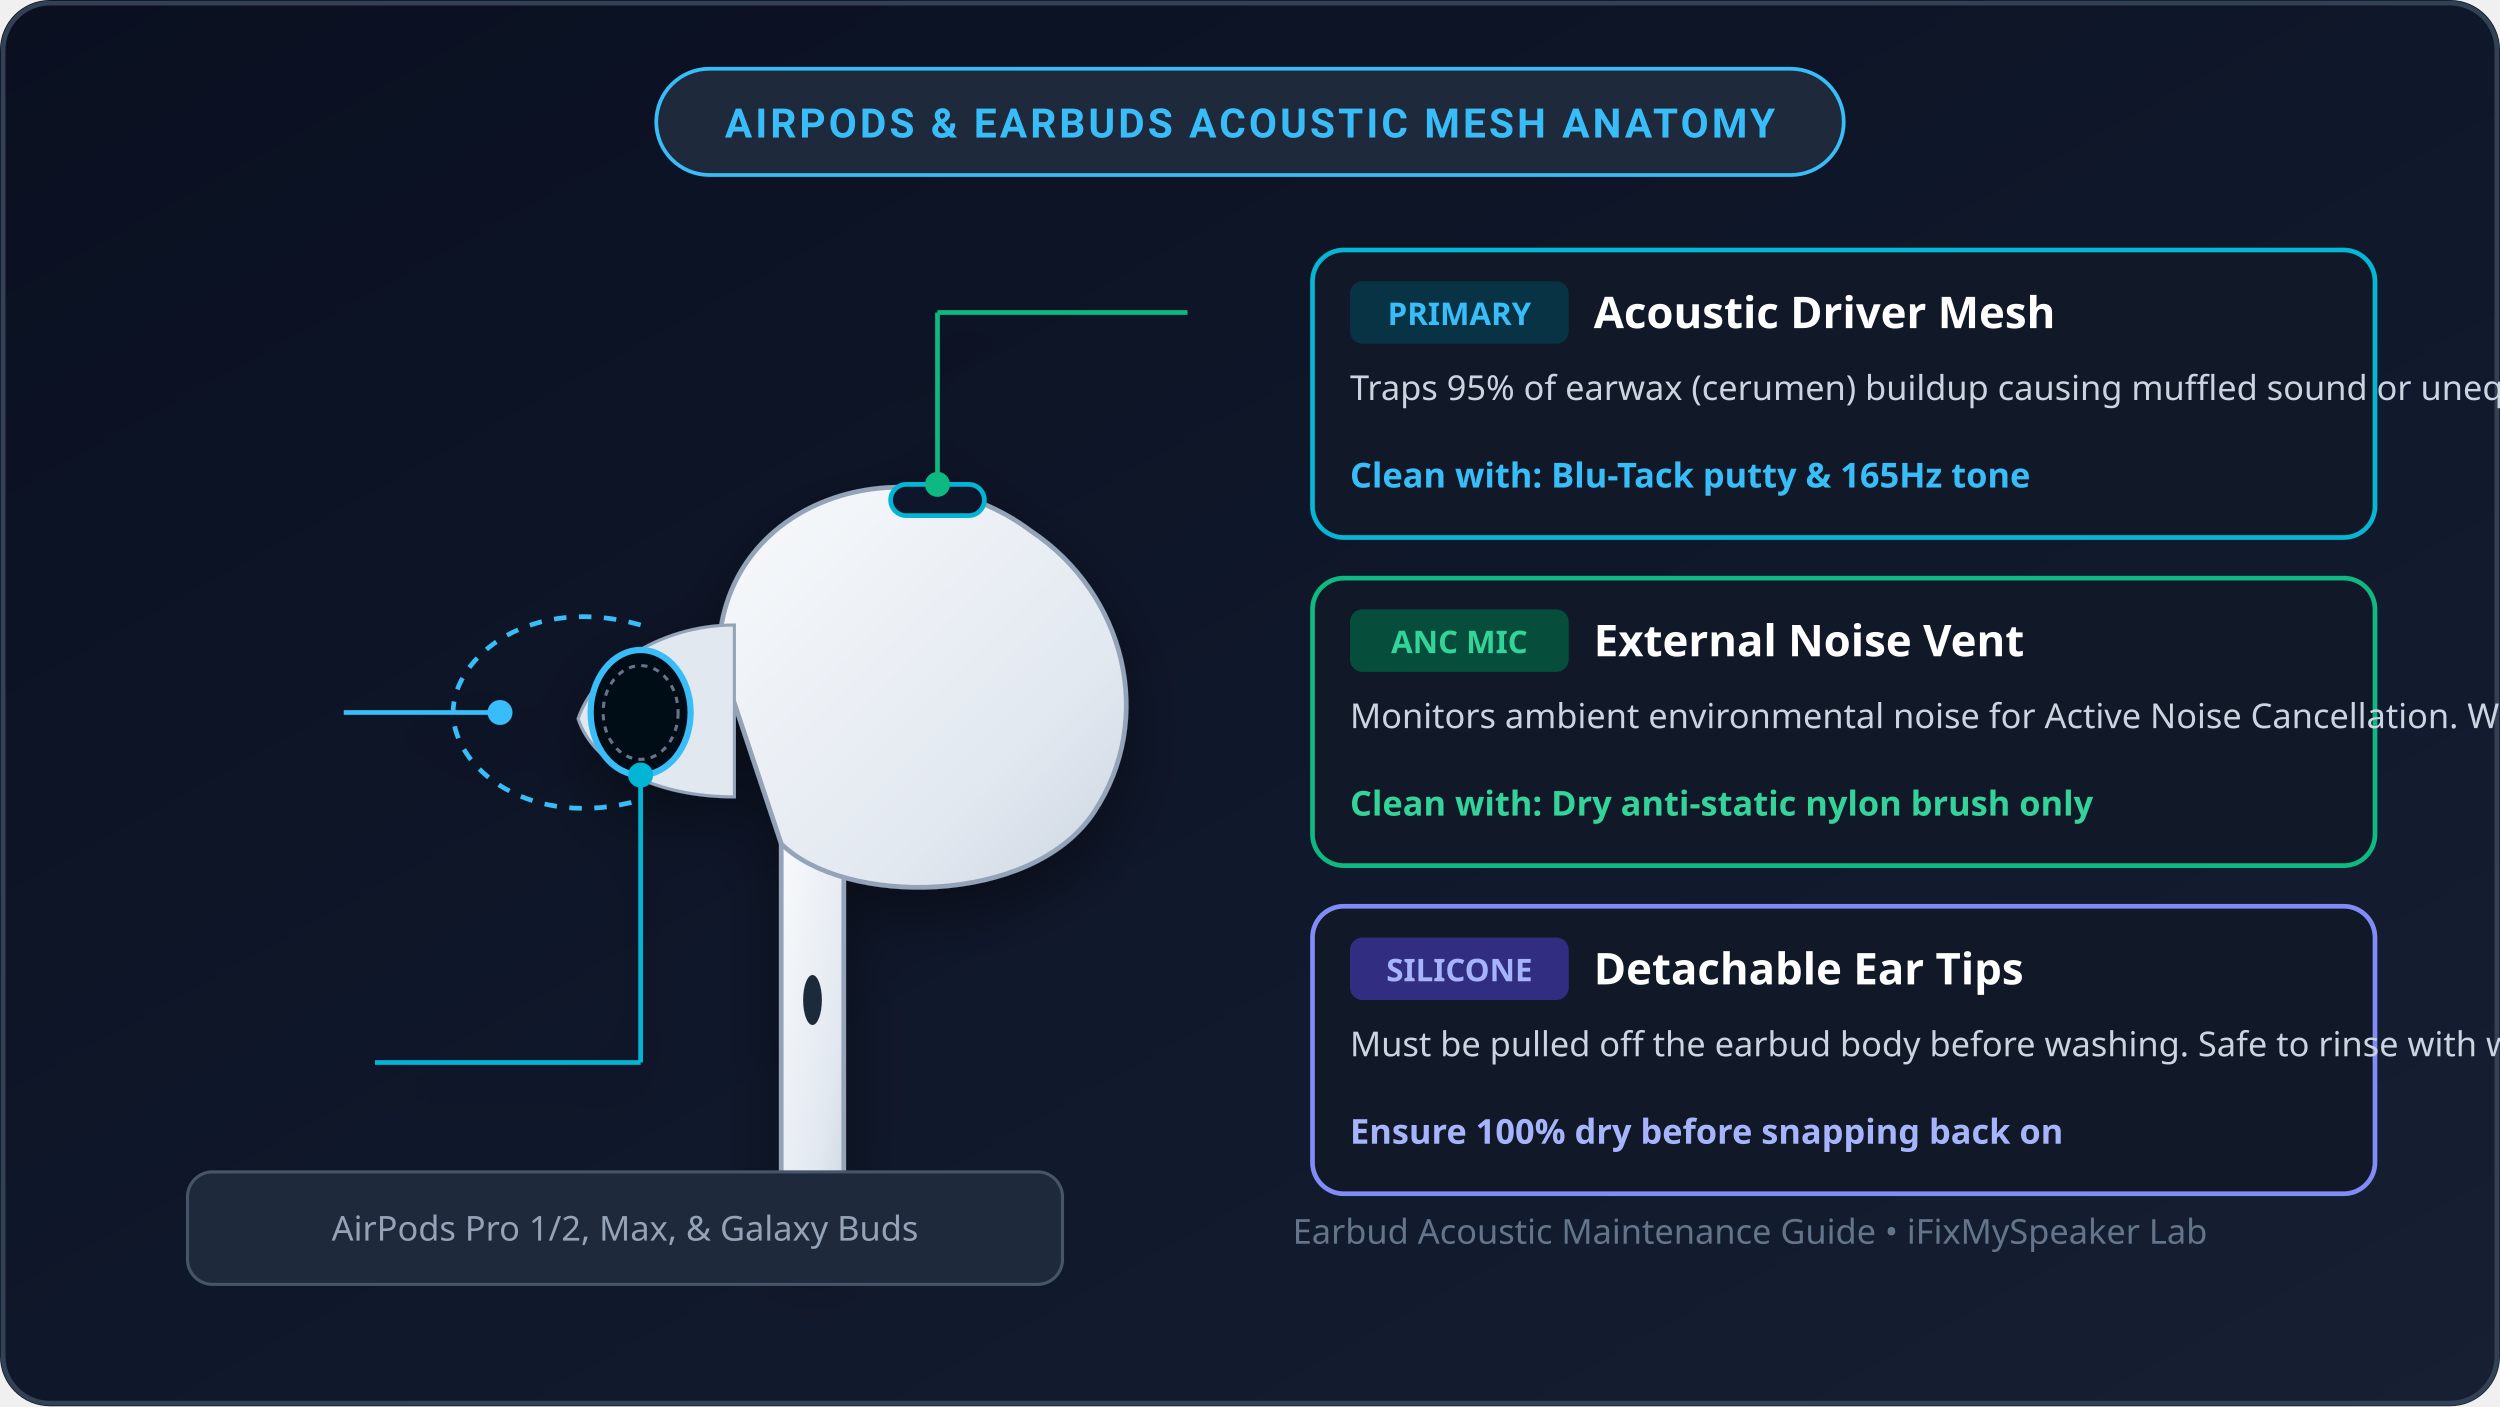
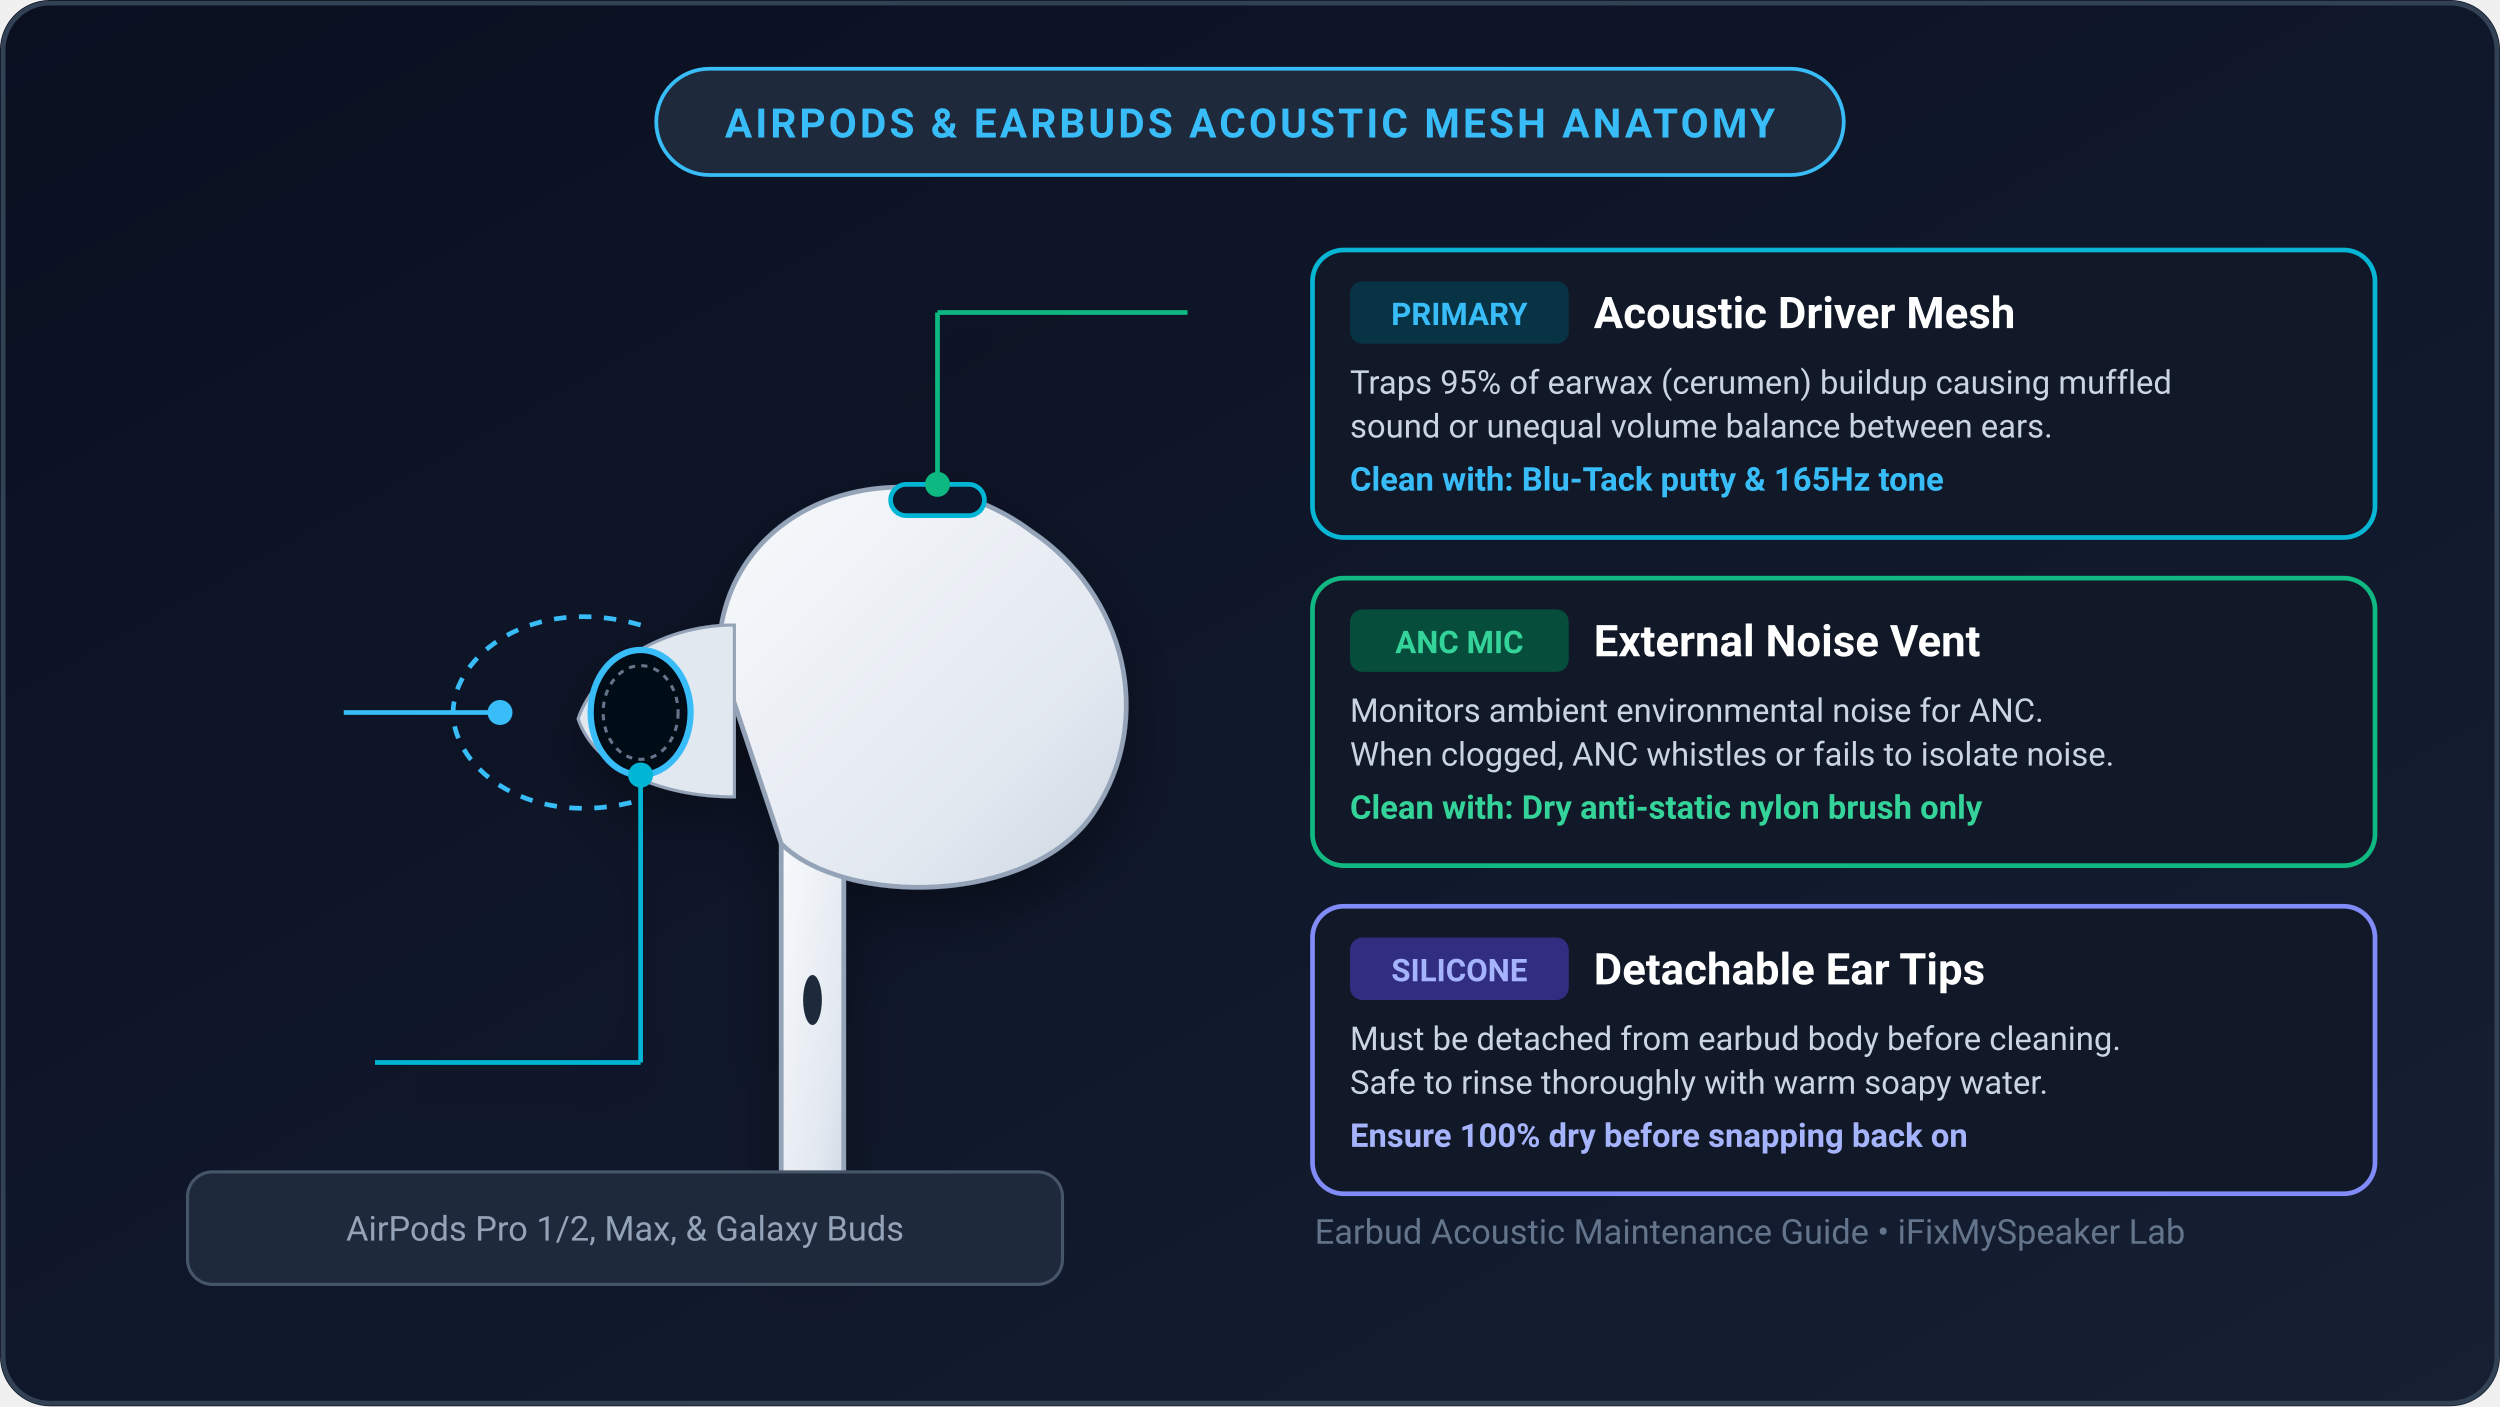
- <svg xmlns="http://www.w3.org/2000/svg" viewBox="0 0 800 450" width="800" height="450">
+ <svg xmlns="http://www.w3.org/2000/svg" viewBox="0 0 800 450" width="100%" height="100%" preserveAspectRatio="xMidYMid meet">
  <defs>
    <linearGradient id="bgGrad6" x1="0%" y1="0%" x2="100%" y2="100%">
      <stop offset="0%" stop-color="#0a1020" />
      <stop offset="50%" stop-color="#0f172a" />
      <stop offset="100%" stop-color="#162032" />
    </linearGradient>
    <linearGradient id="earbudWhite" x1="0%" y1="0%" x2="100%" y2="100%">
      <stop offset="0%" stop-color="#f8fafc" />
      <stop offset="70%" stop-color="#e2e8f0" />
      <stop offset="100%" stop-color="#cbd5e1" />
    </linearGradient>
    <filter id="shadow6" x="-20%" y="-20%" width="140%" height="140%">
      <feDropShadow dx="0" dy="8" stdDeviation="10" flood-color="#000000" flood-opacity="0.4" />
    </filter>
  </defs>
  <rect width="800" height="450" fill="url(#bgGrad6)" rx="16" />
  <rect x="1" y="1" width="798" height="448" fill="none" stroke="#334155" stroke-width="1.5" rx="15" />
  <rect x="210" y="22" width="380" height="34" rx="17" fill="#1e293b" stroke="#38bdf8" stroke-width="1.2" />
  <text x="400" y="44" font-family="-apple-system, BlinkMacSystemFont, 'Segoe UI', Roboto, sans-serif" font-size="13" font-weight="700" fill="#38bdf8" text-anchor="middle" letter-spacing="1">AIRPODS &amp; EARBUDS ACOUSTIC MESH ANATOMY</text>
  <g transform="translate(130, 90)" filter="url(#shadow6)">
    <path d="M 120 180 L 120 300 C 120 310, 140 310, 140 300 L 140 180 Z" fill="url(#earbudWhite)" stroke="#94a3b8" stroke-width="1.5" />
    <rect x="122" y="295" width="16" height="5" rx="2" fill="#d97706" />
    <ellipse cx="130" cy="230" rx="3" ry="8" fill="#1e293b" />
    <path d="M 100 120 C 100 70, 160 50, 200 80 C 230 100, 240 140, 220 170 C 200 200, 140 200, 120 180 Z" fill="url(#earbudWhite)" stroke="#94a3b8" stroke-width="1.5" />
    <rect x="155" y="65" width="30" height="10" rx="5" fill="#0f172a" stroke="#06b6d4" stroke-width="1.5" />
    <path d="M 105 110 C 80 110, 60 125, 55 140 C 60 155, 80 165, 105 165 Z" fill="#e2e8f0" stroke="#94a3b8" stroke-width="1" />
    <ellipse cx="75" cy="138" rx="16" ry="20" fill="#030712" stroke="#38bdf8" stroke-width="2" />
    <ellipse cx="75" cy="138" rx="12" ry="15" fill="none" stroke="#64748b" stroke-width="1" stroke-dasharray="2,2" />
    <path d="M 75 110 C 40 100, 15 120, 15 138 C 15 156, 40 176, 75 166" fill="none" stroke="#38bdf8" stroke-width="1.5" stroke-dasharray="4,4" />
    <line x1="30" y1="138" x2="-20" y2="138" stroke="#38bdf8" stroke-width="1.5" />
    <circle cx="30" cy="138" r="4" fill="#38bdf8" />
    <line x1="75" y1="158" x2="75" y2="250" stroke="#06b6d4" stroke-width="1.5" />
    <line x1="75" y1="250" x2="-10" y2="250" stroke="#06b6d4" stroke-width="1.5" />
    <circle cx="75" cy="158" r="4" fill="#06b6d4" />
    <line x1="170" y1="65" x2="170" y2="10" stroke="#10b981" stroke-width="1.5" />
    <line x1="170" y1="10" x2="250" y2="10" stroke="#10b981" stroke-width="1.5" />
    <circle cx="170" cy="65" r="4" fill="#10b981" />
  </g>
  <g transform="translate(420, 80)">
    <rect x="0" y="0" width="340" height="92" rx="10" fill="#111827" stroke="#06b6d4" stroke-width="1.5" />
    <rect x="12" y="10" width="70" height="20" rx="4" fill="#083344" />
-     <text x="47" y="24" font-family="sans-serif" font-size="10" font-weight="700" fill="#38bdf8" text-anchor="middle">PRIMARY</text>
-     <text x="90" y="25" font-family="sans-serif" font-size="14" font-weight="700" fill="#ffffff">Acoustic Driver Mesh</text>
-     <text x="12" y="48" font-family="sans-serif" font-size="11" fill="#cbd5e1">Traps 95% of earwax (cerumen) buildup causing muffled sound or unequal volume balance between ears.</text>
-     <text x="12" y="76" font-family="sans-serif" font-size="11" font-weight="700" fill="#38bdf8">Clean with: Blu-Tack putty &amp; 165Hz tone</text>
+     <text x="47" y="24" font-family="-apple-system, BlinkMacSystemFont, 'Segoe UI', Roboto, sans-serif" font-size="10" font-weight="700" fill="#38bdf8" text-anchor="middle">PRIMARY</text>
+     <text x="90" y="25" font-family="-apple-system, BlinkMacSystemFont, 'Segoe UI', Roboto, sans-serif" font-size="14" font-weight="700" fill="#ffffff">Acoustic Driver Mesh</text>
+     <text x="12" y="46" font-family="-apple-system, BlinkMacSystemFont, 'Segoe UI', Roboto, sans-serif" font-size="10.5" fill="#cbd5e1">
+       <tspan x="12" dy="0">Traps 95% of earwax (cerumen) buildup causing muffled</tspan>
+       <tspan x="12" dy="14">sound or unequal volume balance between ears.</tspan>
+     </text>
+     <text x="12" y="77" font-family="-apple-system, BlinkMacSystemFont, 'Segoe UI', Roboto, sans-serif" font-size="10.5" font-weight="700" fill="#38bdf8">Clean with: Blu-Tack putty &amp; 165Hz tone</text>
    <rect x="0" y="105" width="340" height="92" rx="10" fill="#111827" stroke="#10b981" stroke-width="1.5" />
    <rect x="12" y="115" width="70" height="20" rx="4" fill="#064e3b" />
-     <text x="47" y="129" font-family="sans-serif" font-size="10" font-weight="700" fill="#34d399" text-anchor="middle">ANC MIC</text>
-     <text x="90" y="130" font-family="sans-serif" font-size="14" font-weight="700" fill="#ffffff">External Noise Vent</text>
-     <text x="12" y="153" font-family="sans-serif" font-size="11" fill="#cbd5e1">Monitors ambient environmental noise for Active Noise Cancellation. When clogged, ANC whistles or fails.</text>
-     <text x="12" y="181" font-family="sans-serif" font-size="11" font-weight="700" fill="#34d399">Clean with: Dry anti-static nylon brush only</text>
+     <text x="47" y="129" font-family="-apple-system, BlinkMacSystemFont, 'Segoe UI', Roboto, sans-serif" font-size="10" font-weight="700" fill="#34d399" text-anchor="middle">ANC MIC</text>
+     <text x="90" y="130" font-family="-apple-system, BlinkMacSystemFont, 'Segoe UI', Roboto, sans-serif" font-size="14" font-weight="700" fill="#ffffff">External Noise Vent</text>
+     <text x="12" y="151" font-family="-apple-system, BlinkMacSystemFont, 'Segoe UI', Roboto, sans-serif" font-size="10.5" fill="#cbd5e1">
+       <tspan x="12" dy="0">Monitors ambient environmental noise for ANC.</tspan>
+       <tspan x="12" dy="14">When clogged, ANC whistles or fails to isolate noise.</tspan>
+     </text>
+     <text x="12" y="182" font-family="-apple-system, BlinkMacSystemFont, 'Segoe UI', Roboto, sans-serif" font-size="10.5" font-weight="700" fill="#34d399">Clean with: Dry anti-static nylon brush only</text>
    <rect x="0" y="210" width="340" height="92" rx="10" fill="#111827" stroke="#818cf8" stroke-width="1.5" />
    <rect x="12" y="220" width="70" height="20" rx="4" fill="#312e81" />
-     <text x="47" y="234" font-family="sans-serif" font-size="10" font-weight="700" fill="#a5b4fc" text-anchor="middle">SILICONE</text>
-     <text x="90" y="235" font-family="sans-serif" font-size="14" font-weight="700" fill="#ffffff">Detachable Ear Tips</text>
-     <text x="12" y="258" font-family="sans-serif" font-size="11" fill="#cbd5e1">Must be pulled off the earbud body before washing. Safe to rinse with warm soapy water.</text>
-     <text x="12" y="286" font-family="sans-serif" font-size="11" font-weight="700" fill="#a5b4fc">Ensure 100% dry before snapping back on</text>
+     <text x="47" y="234" font-family="-apple-system, BlinkMacSystemFont, 'Segoe UI', Roboto, sans-serif" font-size="10" font-weight="700" fill="#a5b4fc" text-anchor="middle">SILICONE</text>
+     <text x="90" y="235" font-family="-apple-system, BlinkMacSystemFont, 'Segoe UI', Roboto, sans-serif" font-size="14" font-weight="700" fill="#ffffff">Detachable Ear Tips</text>
+     <text x="12" y="256" font-family="-apple-system, BlinkMacSystemFont, 'Segoe UI', Roboto, sans-serif" font-size="10.5" fill="#cbd5e1">
+       <tspan x="12" dy="0">Must be detached from earbud body before cleaning.</tspan>
+       <tspan x="12" dy="14">Safe to rinse thoroughly with warm soapy water.</tspan>
+     </text>
+     <text x="12" y="287" font-family="-apple-system, BlinkMacSystemFont, 'Segoe UI', Roboto, sans-serif" font-size="10.5" font-weight="700" fill="#a5b4fc">Ensure 100% dry before snapping back on</text>
  </g>
  <g transform="translate(60, 375)">
    <rect x="0" y="0" width="280" height="36" rx="8" fill="#1e293b" stroke="#475569" stroke-width="1" />
-     <text x="140" y="22" font-family="sans-serif" font-size="11" fill="#94a3b8" text-anchor="middle">AirPods Pro 1/2, Max, &amp; Galaxy Buds</text>
+     <text x="140" y="22" font-family="-apple-system, BlinkMacSystemFont, 'Segoe UI', Roboto, sans-serif" font-size="11" fill="#94a3b8" text-anchor="middle">AirPods Pro 1/2, Max, &amp; Galaxy Buds</text>
  </g>
-   <text x="560" y="398" font-family="sans-serif" font-size="11" fill="#64748b" text-anchor="middle">Earbud Acoustic Maintenance Guide • iFixMySpeaker Lab</text>
+   <text x="560" y="398" font-family="-apple-system, BlinkMacSystemFont, 'Segoe UI', Roboto, sans-serif" font-size="11" fill="#64748b" text-anchor="middle">Earbud Acoustic Maintenance Guide • iFixMySpeaker Lab</text>
</svg>
